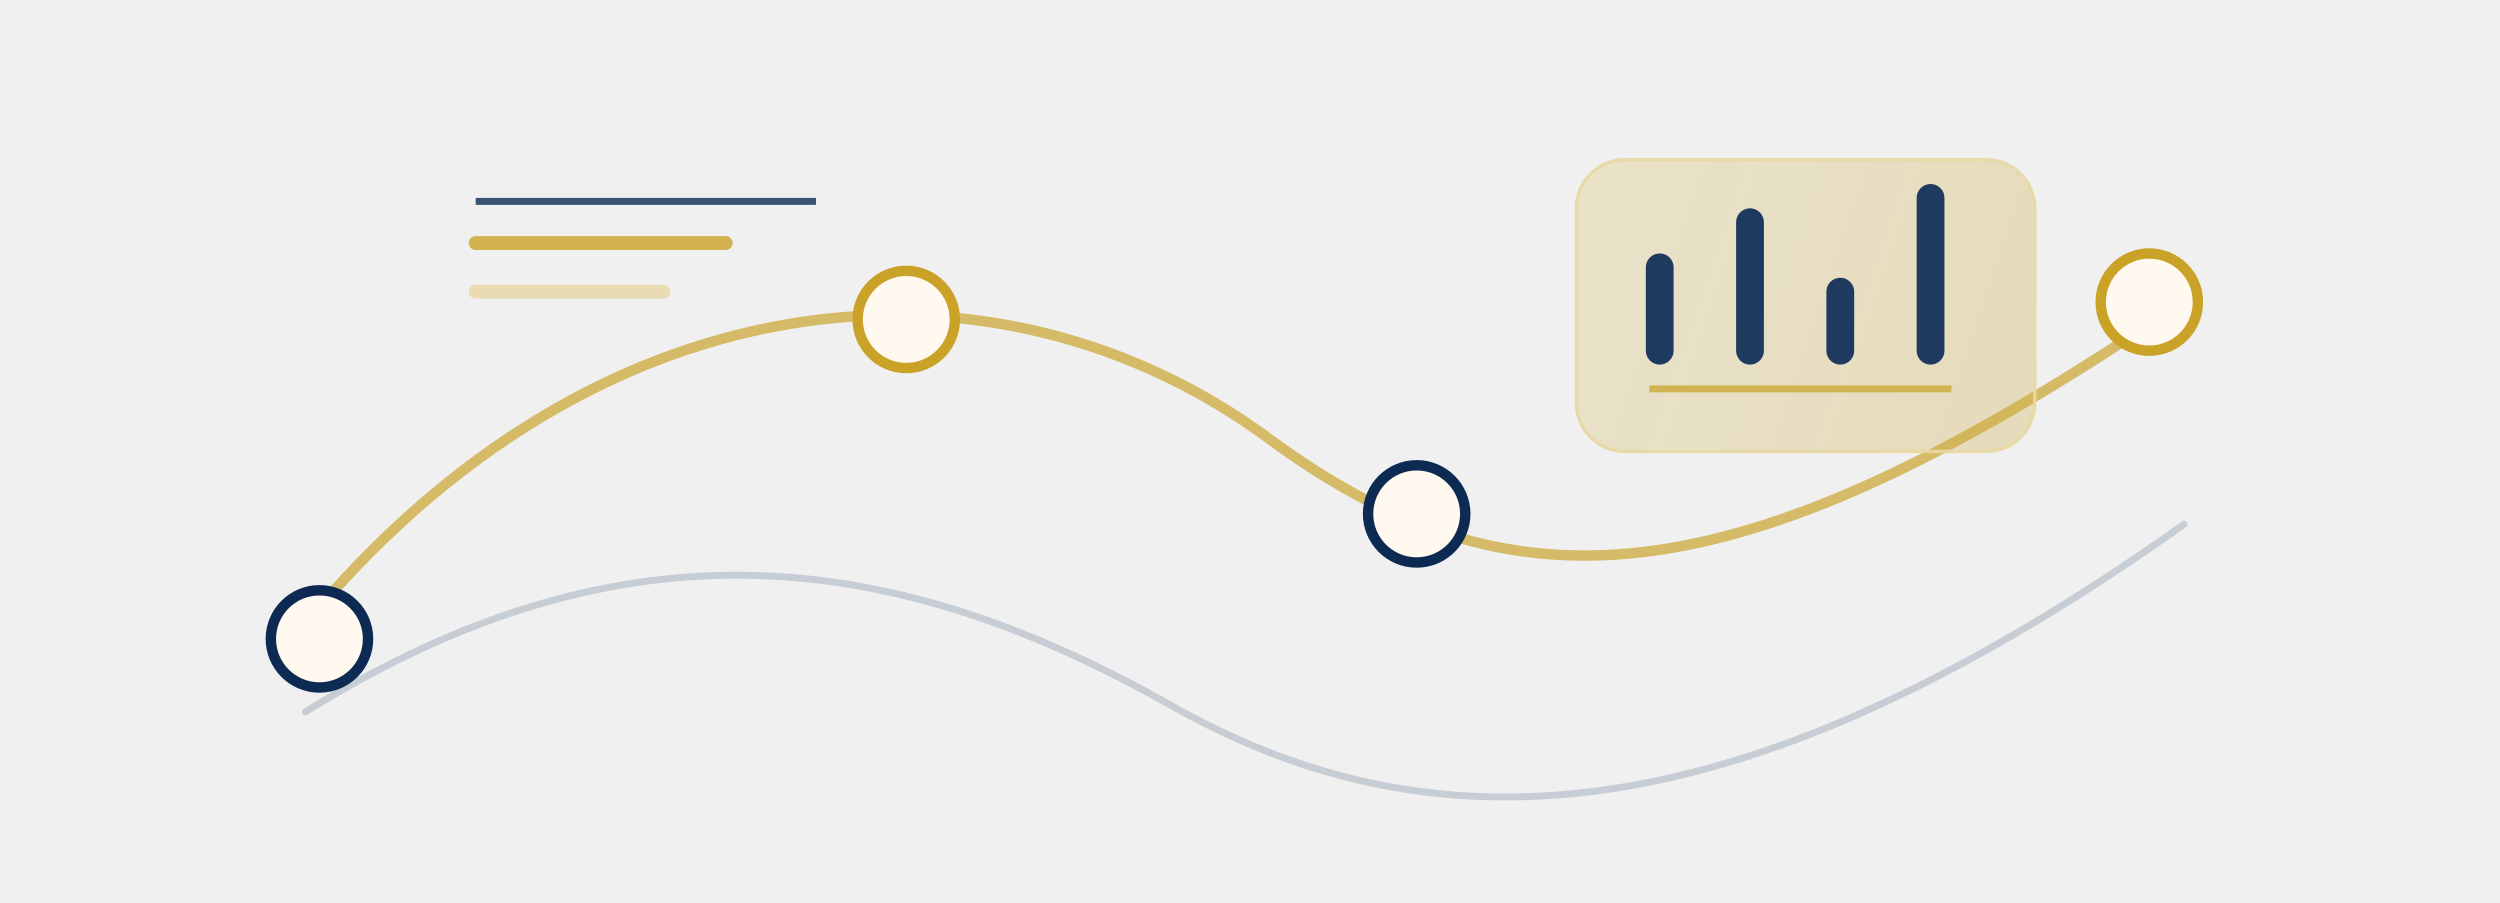
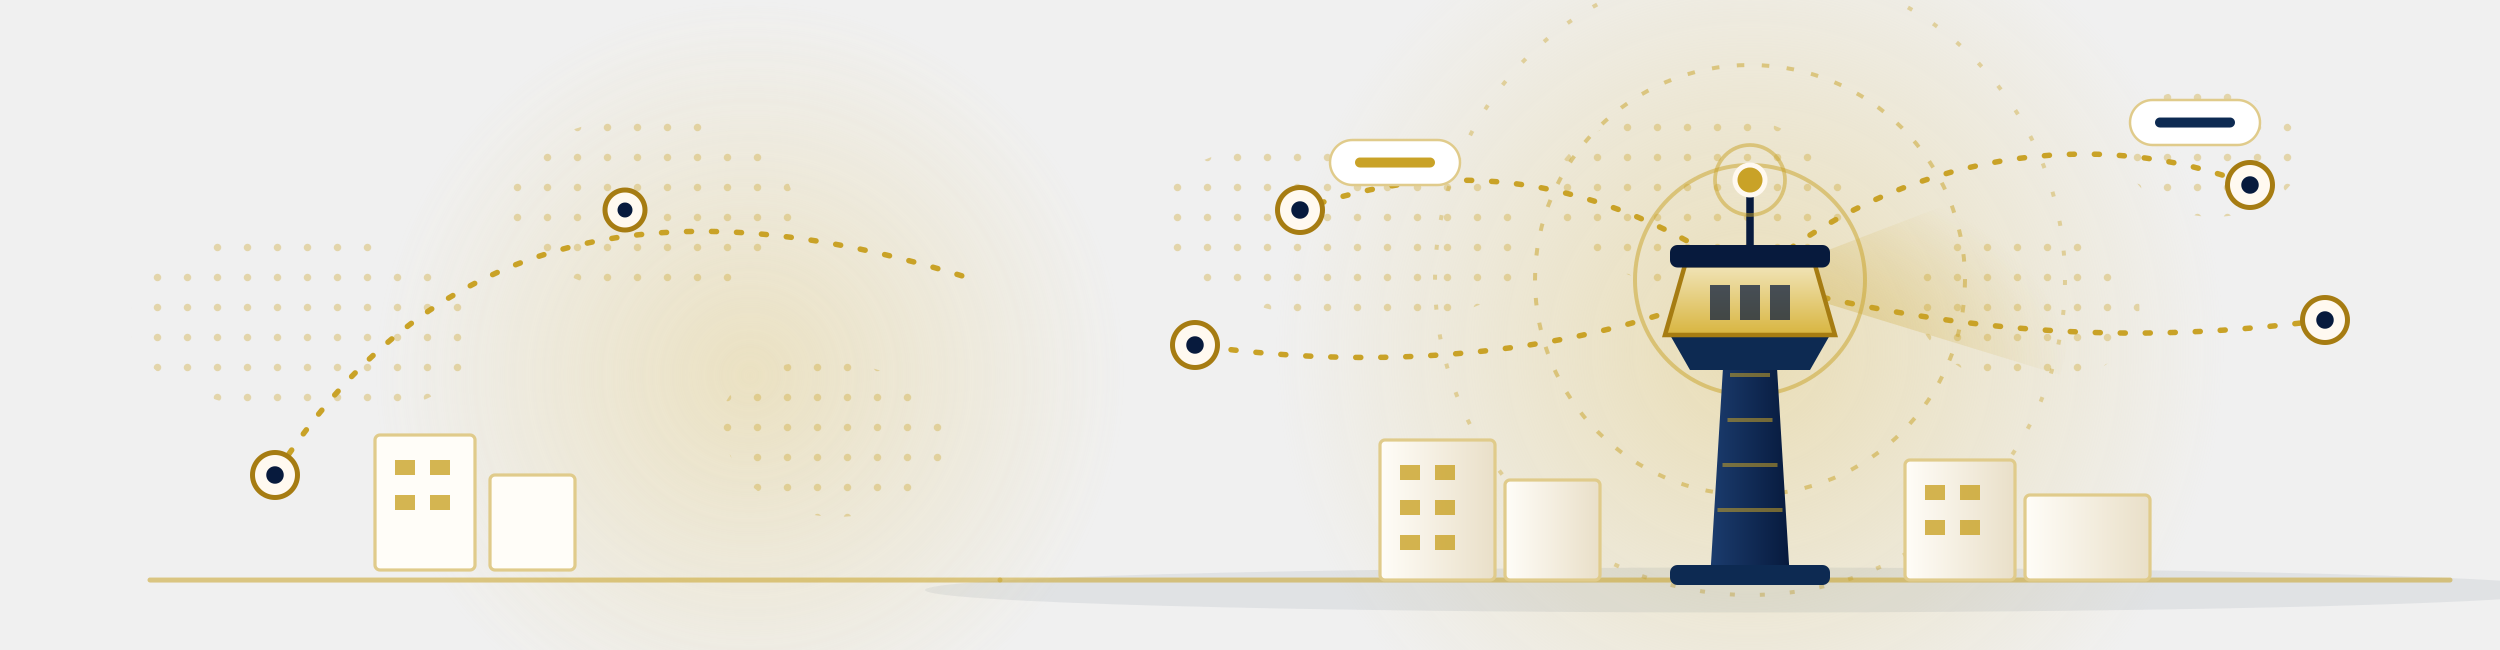
- <svg xmlns="http://www.w3.org/2000/svg" viewBox="0 0 720 260" fill="none">
+ <svg xmlns="http://www.w3.org/2000/svg" viewBox="0 0 1000 260" preserveAspectRatio="xMaxYMid meet" role="img" aria-label="Pilotage : tour de contrôle, radar et réseau">
  <defs>
-     <linearGradient id="g" x1="90" y1="36" x2="650" y2="224" gradientUnits="userSpaceOnUse">
-       <stop stop-color="#E7D7A3" stop-opacity=".18" />
-       <stop offset="1" stop-color="#C9A227" stop-opacity=".34" />
+     <radialGradient id="glow" cx="50%" cy="50%" r="50%">
+       <stop offset="0" stop-color="#E7D7A3" stop-opacity=".75" />
+       <stop offset="1" stop-color="#E7D7A3" stop-opacity="0" />
+     </radialGradient>
+     <linearGradient id="shaft" x1="0" y1="0" x2="1" y2="0">
+       <stop offset="0" stop-color="#1B3C6E" />
+       <stop offset="1" stop-color="#071A3D" />
    </linearGradient>
+     <linearGradient id="cab" x1="0" y1="0" x2="0" y2="1">
+       <stop offset="0" stop-color="#F1E4B8" />
+       <stop offset="1" stop-color="#D8B53F" />
+     </linearGradient>
+     <linearGradient id="bld" x1="0" y1="0" x2="1" y2="0">
+       <stop offset="0" stop-color="#FFFDF8" />
+       <stop offset="1" stop-color="#E9DFC8" />
+     </linearGradient>
+     <radialGradient id="sweep" cx="0" cy="1" r="1">
+       <stop offset="0" stop-color="#C9A227" stop-opacity=".5" />
+       <stop offset="1" stop-color="#C9A227" stop-opacity="0" />
+     </radialGradient>
+     <pattern id="dots" width="12" height="12" patternUnits="userSpaceOnUse">
+       <circle cx="3" cy="3" r="1.5" fill="#C9A227" />
+     </pattern>
+     <clipPath id="land">
+       <path d="M470 70c30-18 70-20 100-8s48 26 40 44-40 26-78 22-80-20-62-58z" />
+       <path d="M640 52c26-12 62-10 84 6s18 40-8 52-62 6-82-10-18-34 6-48z" />
+       <path d="M780 96c22-10 52-6 68 10s6 38-18 46-52-2-62-22 0-26 12-34z" />
+       <path d="M860 40c18-8 44-4 56 10s0 32-22 36-42-8-44-24 2-16 10-22z" />
+     </clipPath>
  </defs>
-   <path d="M82 187C168 77 286 68 365 126c69 51 133 49 259-36" stroke="#C9A227" stroke-width="3" stroke-linecap="round" opacity=".68" />
-   <path d="M88 205c93-58 171-46 249-2 79 45 168 36 292-52" stroke="#0D2A52" stroke-width="2" stroke-linecap="round" opacity=".18" />
-   <circle cx="92" cy="184" r="14" fill="#FFF9F0" stroke="#0D2A52" stroke-width="3" />
-   <circle cx="261" cy="92" r="14" fill="#FFF9F0" stroke="#C9A227" stroke-width="3" />
-   <circle cx="408" cy="148" r="14" fill="#FFF9F0" stroke="#0D2A52" stroke-width="3" />
-   <circle cx="619" cy="87" r="14" fill="#FFF9F0" stroke="#C9A227" stroke-width="3" />
-   <g opacity=".92">
-     <rect x="454" y="46" width="132" height="84" rx="14" fill="url(#g)" stroke="#E7D7A3" />
-     <path d="M478 101V77m26 24V64m26 37V84m26 17V57" stroke="#0D2A52" stroke-width="8" stroke-linecap="round" />
-     <path d="M475 112h87" stroke="#C9A227" stroke-width="2" opacity=".8" />
+   <circle cx="700" cy="140" r="190" fill="url(#glow)" />
+   <rect x="440" y="30" width="520" height="140" fill="url(#dots)" opacity=".34" clip-path="url(#land)" />
+   <g fill="none" stroke="#C9A227" stroke-opacity=".5" stroke-width="1.6">
+     <circle cx="700" cy="112" r="46" />
+     <circle cx="700" cy="112" r="86" stroke-dasharray="3 7" />
+     <circle cx="700" cy="112" r="126" stroke-dasharray="2 10" stroke-opacity=".38" />
  </g>
-   <g opacity=".8">
-     <path d="M137 58h98" stroke="#0D2A52" stroke-width="2" />
-     <path d="M137 70h72" stroke="#C9A227" stroke-width="4" stroke-linecap="round" />
-     <path d="M137 84h54" stroke="#E7D7A3" stroke-width="4" stroke-linecap="round" />
+   <path d="M700 112L820 66A130 130 0 0 1 824 150z" fill="url(#sweep)" />
+   <g fill="none" stroke="#C9A227" stroke-width="2.2" stroke-dasharray="2 8" stroke-linecap="round">
+     <path d="M700 112C640 70 580 62 520 84" />
+     <path d="M700 112C760 60 840 50 900 74" />
+     <path d="M700 112C770 130 840 140 930 128" />
+     <path d="M700 112C640 140 560 150 478 138" />
+   </g>
+   <g>
+     <g transform="translate(520 84)">
+       <circle r="9" fill="#FFF9F0" stroke="#A67C12" stroke-width="2" />
+       <circle r="3.5" fill="#071A3D" />
+     </g>
+     <g transform="translate(900 74)">
+       <circle r="9" fill="#FFF9F0" stroke="#A67C12" stroke-width="2" />
+       <circle r="3.5" fill="#071A3D" />
+     </g>
+     <g transform="translate(930 128)">
+       <circle r="9" fill="#FFF9F0" stroke="#A67C12" stroke-width="2" />
+       <circle r="3.5" fill="#071A3D" />
+     </g>
+     <g transform="translate(478 138)">
+       <circle r="9" fill="#FFF9F0" stroke="#A67C12" stroke-width="2" />
+       <circle r="3.5" fill="#071A3D" />
+     </g>
+     <rect x="532" y="56" width="52" height="18" rx="9" fill="#FFFFFF" stroke="#E0CB8B" />
+     <rect x="542" y="63" width="32" height="4" rx="2" fill="#C9A227" />
+     <rect x="852" y="40" width="52" height="18" rx="9" fill="#FFFFFF" stroke="#E0CB8B" />
+     <rect x="862" y="47" width="32" height="4" rx="2" fill="#0D2A52" />
+   </g>
+   <ellipse cx="700" cy="236" rx="330" ry="9" fill="#071A3D" opacity=".07" />
+   <path d="M400 232h580" stroke="#C9A227" stroke-opacity=".55" stroke-width="2" stroke-linecap="round" />
+   <g>
+     <rect x="552" y="176" width="46" height="56" rx="2" fill="url(#bld)" stroke="#E0CB8B" stroke-width="1.3" />
+     <rect x="602" y="192" width="38" height="40" rx="2" fill="url(#bld)" stroke="#E0CB8B" stroke-width="1.3" />
+     <rect x="762" y="184" width="44" height="48" rx="2" fill="url(#bld)" stroke="#E0CB8B" stroke-width="1.3" />
+     <rect x="810" y="198" width="50" height="34" rx="2" fill="url(#bld)" stroke="#E0CB8B" stroke-width="1.3" />
+     <g fill="#C9A227" fill-opacity=".8">
+       <rect x="560" y="186" width="8" height="6" />
+       <rect x="574" y="186" width="8" height="6" />
+       <rect x="560" y="200" width="8" height="6" />
+       <rect x="574" y="200" width="8" height="6" />
+       <rect x="560" y="214" width="8" height="6" />
+       <rect x="574" y="214" width="8" height="6" />
+       <rect x="770" y="194" width="8" height="6" />
+       <rect x="784" y="194" width="8" height="6" />
+       <rect x="770" y="208" width="8" height="6" />
+       <rect x="784" y="208" width="8" height="6" />
+     </g>
+   </g>
+   <g>
+     <path d="M684 232L690 134h20l6 98z" fill="url(#shaft)" />
+     <path d="M692 150h16M691 168h18M689 186h22M687 204h26" stroke="#C9A227" stroke-opacity=".55" stroke-width="1.6" />
+     <path d="M668 134h64l-8 14h-48z" fill="#0D2A52" />
+     <path d="M674 106h52l8 28h-68z" fill="url(#cab)" stroke="#A67C12" stroke-width="1.8" />
+     <path d="M684 114h8v14h-8zM696 114h8v14h-8zM708 114h8v14h-8z" fill="#071A3D" fill-opacity=".72" />
+     <rect x="668" y="98" width="64" height="9" rx="3" fill="#071A3D" />
+     <path d="M700 98V76" stroke="#071A3D" stroke-width="3" stroke-linecap="round" />
+     <circle cx="700" cy="72" r="6" fill="#C9A227" stroke="#FFF9F0" stroke-width="2" />
+     <circle cx="700" cy="72" r="14" fill="none" stroke="#C9A227" stroke-opacity=".5" stroke-width="1.5" />
+     <rect x="668" y="226" width="64" height="8" rx="3" fill="#0D2A52" />
+   </g>
+   <circle cx="300" cy="150" r="150" fill="url(#glow)" opacity=".8" />
+   <defs>
+     <clipPath id="landL">
+       <path d="M60 110c26-20 66-24 96-10s44 30 30 48-52 24-92 14-52-30-34-52z" />
+       <path d="M220 56c26-14 62-12 84 4s16 40-10 52-60 6-80-10-16-34 6-46z" />
+       <path d="M300 150c24-10 56-6 72 10s4 36-20 44-52-2-60-22 0-24 8-32z" />
+     </clipPath>
+   </defs>
+   <rect x="40" y="40" width="360" height="170" fill="url(#dots)" opacity=".34" clip-path="url(#landL)" />
+   <path d="M60 232h340" stroke="#C9A227" stroke-opacity=".55" stroke-width="2" stroke-linecap="round" />
+   <path d="M110 190C170 96 260 70 390 112" fill="none" stroke="#C9A227" stroke-width="2.2" stroke-dasharray="2 8" stroke-linecap="round" />
+   <g transform="translate(110 190)">
+     <circle r="9" fill="#FFF9F0" stroke="#A67C12" stroke-width="2" />
+     <circle r="3.5" fill="#071A3D" />
+   </g>
+   <g transform="translate(250 84)">
+     <circle r="8" fill="#FFF9F0" stroke="#A67C12" stroke-width="2" />
+     <circle r="3" fill="#071A3D" />
+   </g>
+   <g transform="translate(150 214)">
+     <rect x="0" y="-40" width="40" height="54" rx="2" fill="#FFFDF8" stroke="#E0CB8B" stroke-width="1.3" />
+     <rect x="46" y="-24" width="34" height="38" rx="2" fill="#FFFDF8" stroke="#E0CB8B" stroke-width="1.3" />
+     <g fill="#C9A227" fill-opacity=".8">
+       <rect x="8" y="-30" width="8" height="6" />
+       <rect x="22" y="-30" width="8" height="6" />
+       <rect x="8" y="-16" width="8" height="6" />
+       <rect x="22" y="-16" width="8" height="6" />
+     </g>
  </g>
</svg>
